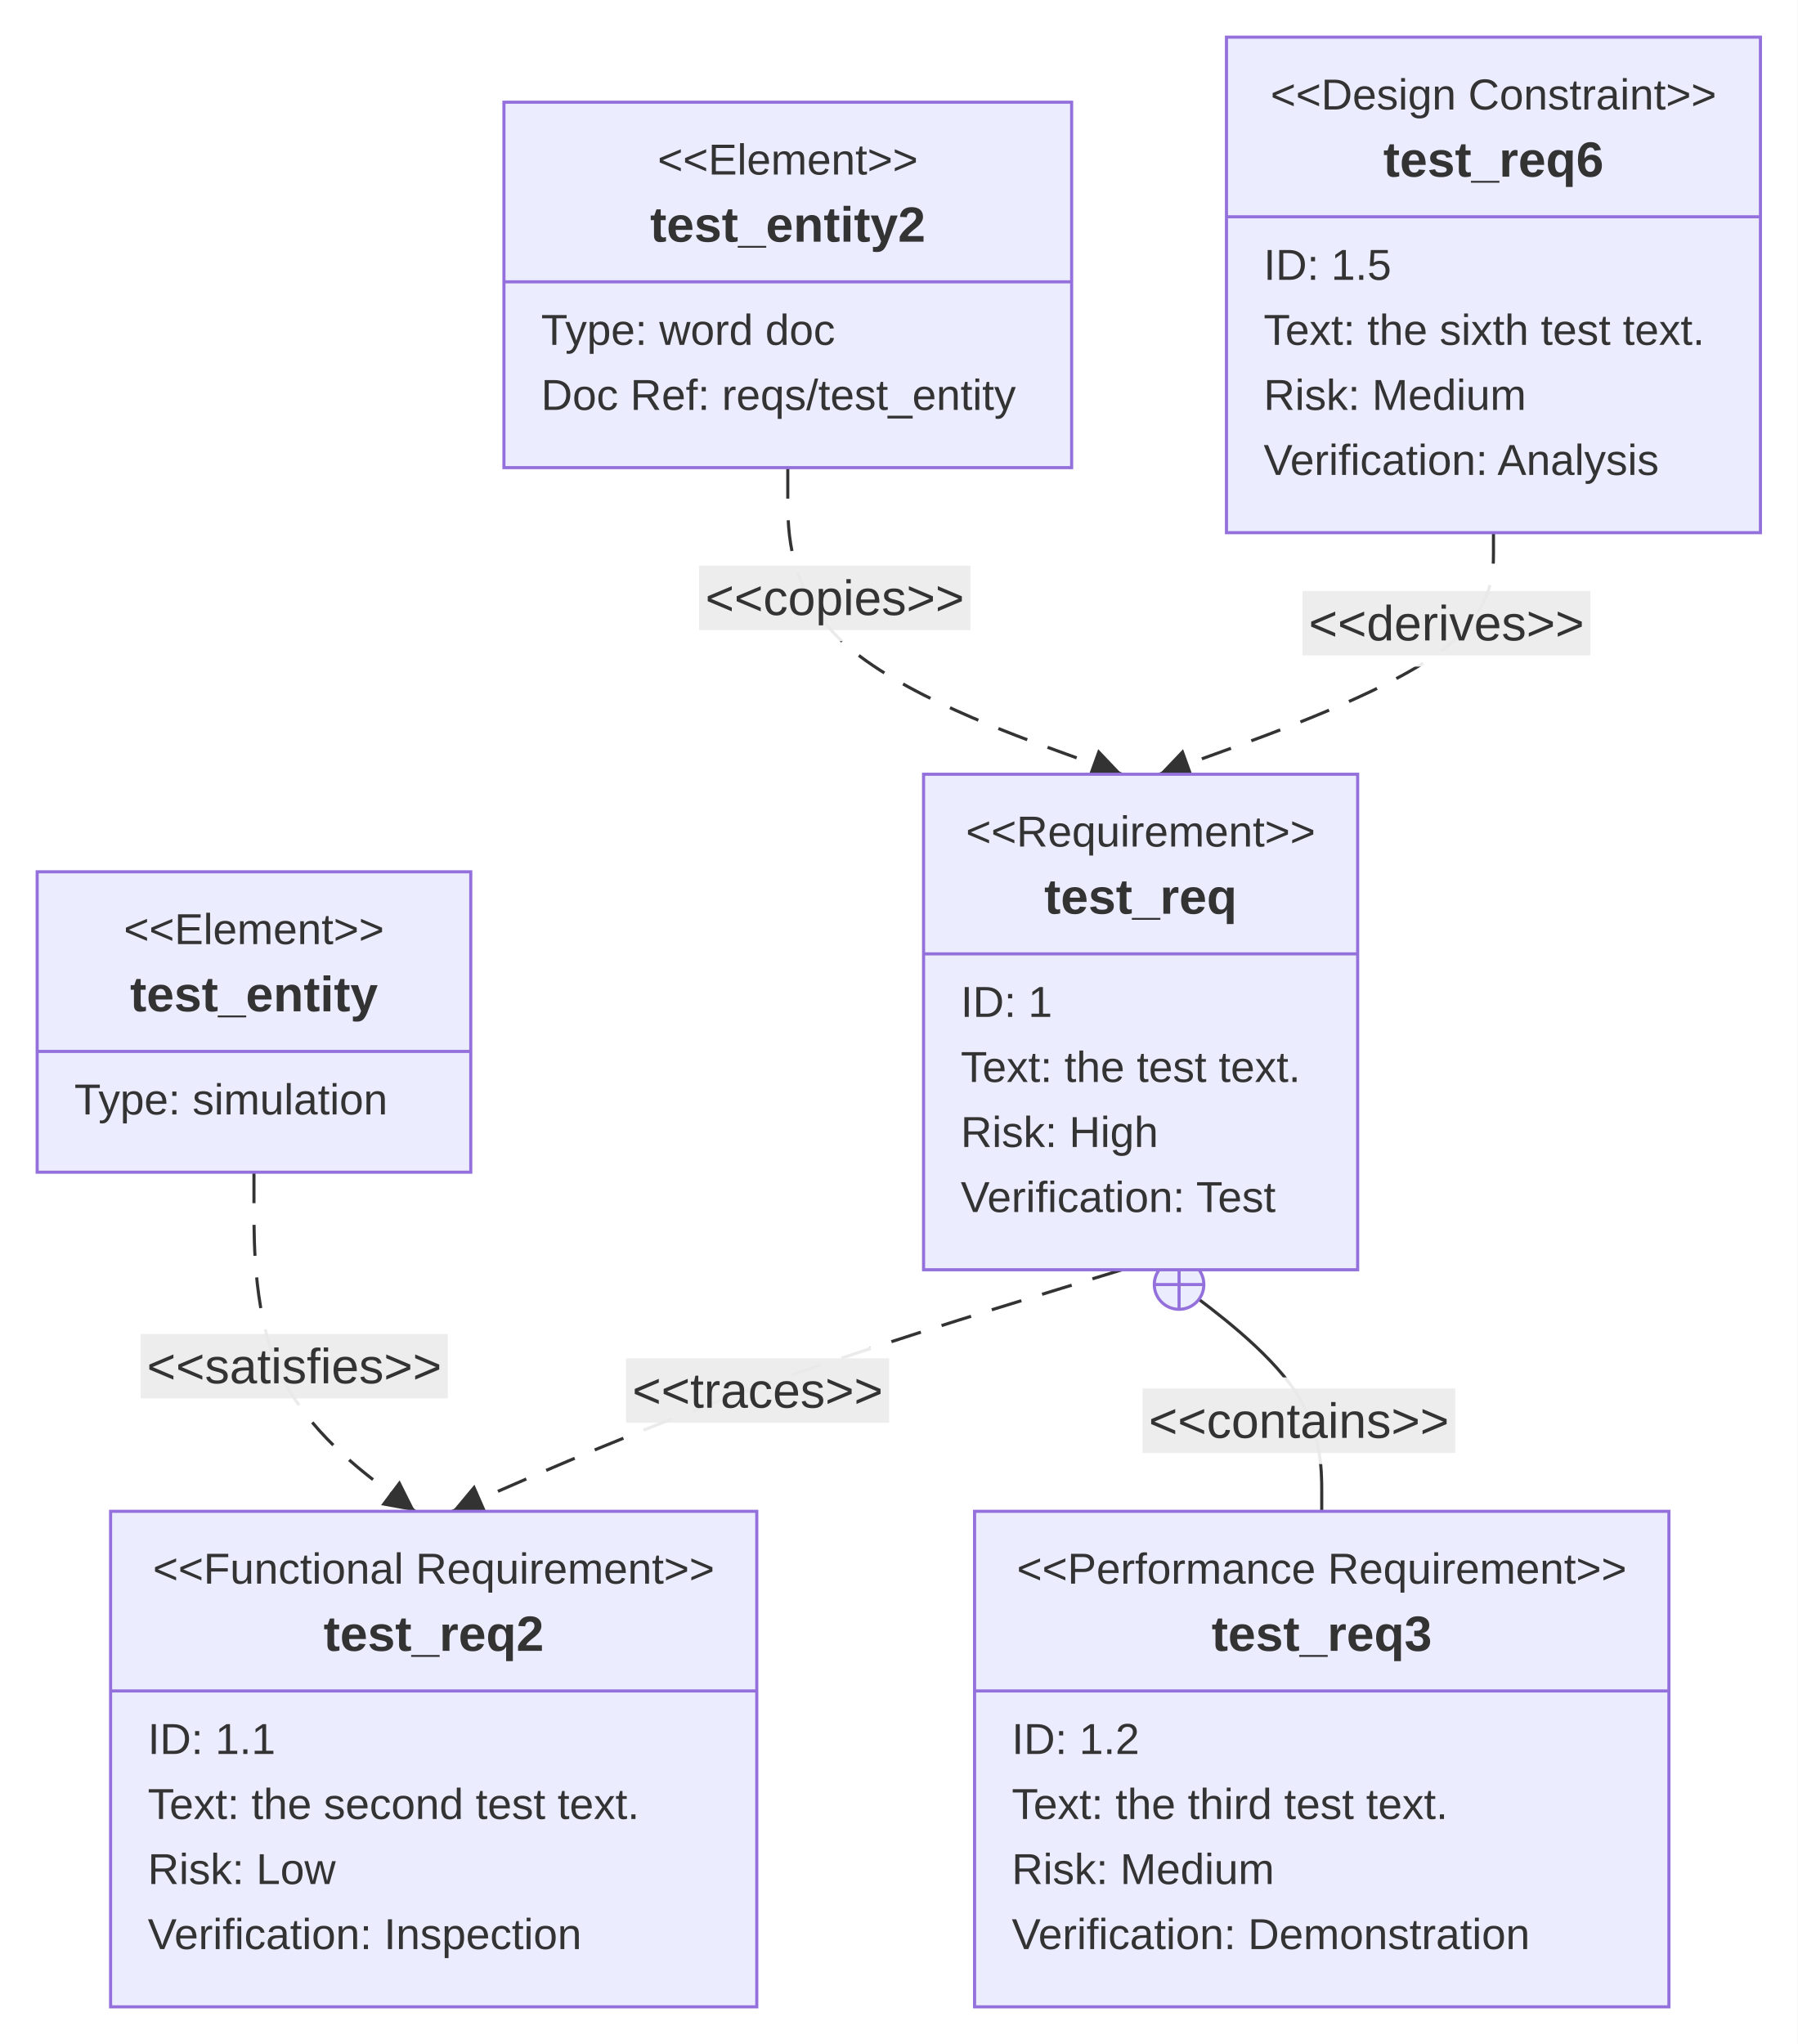
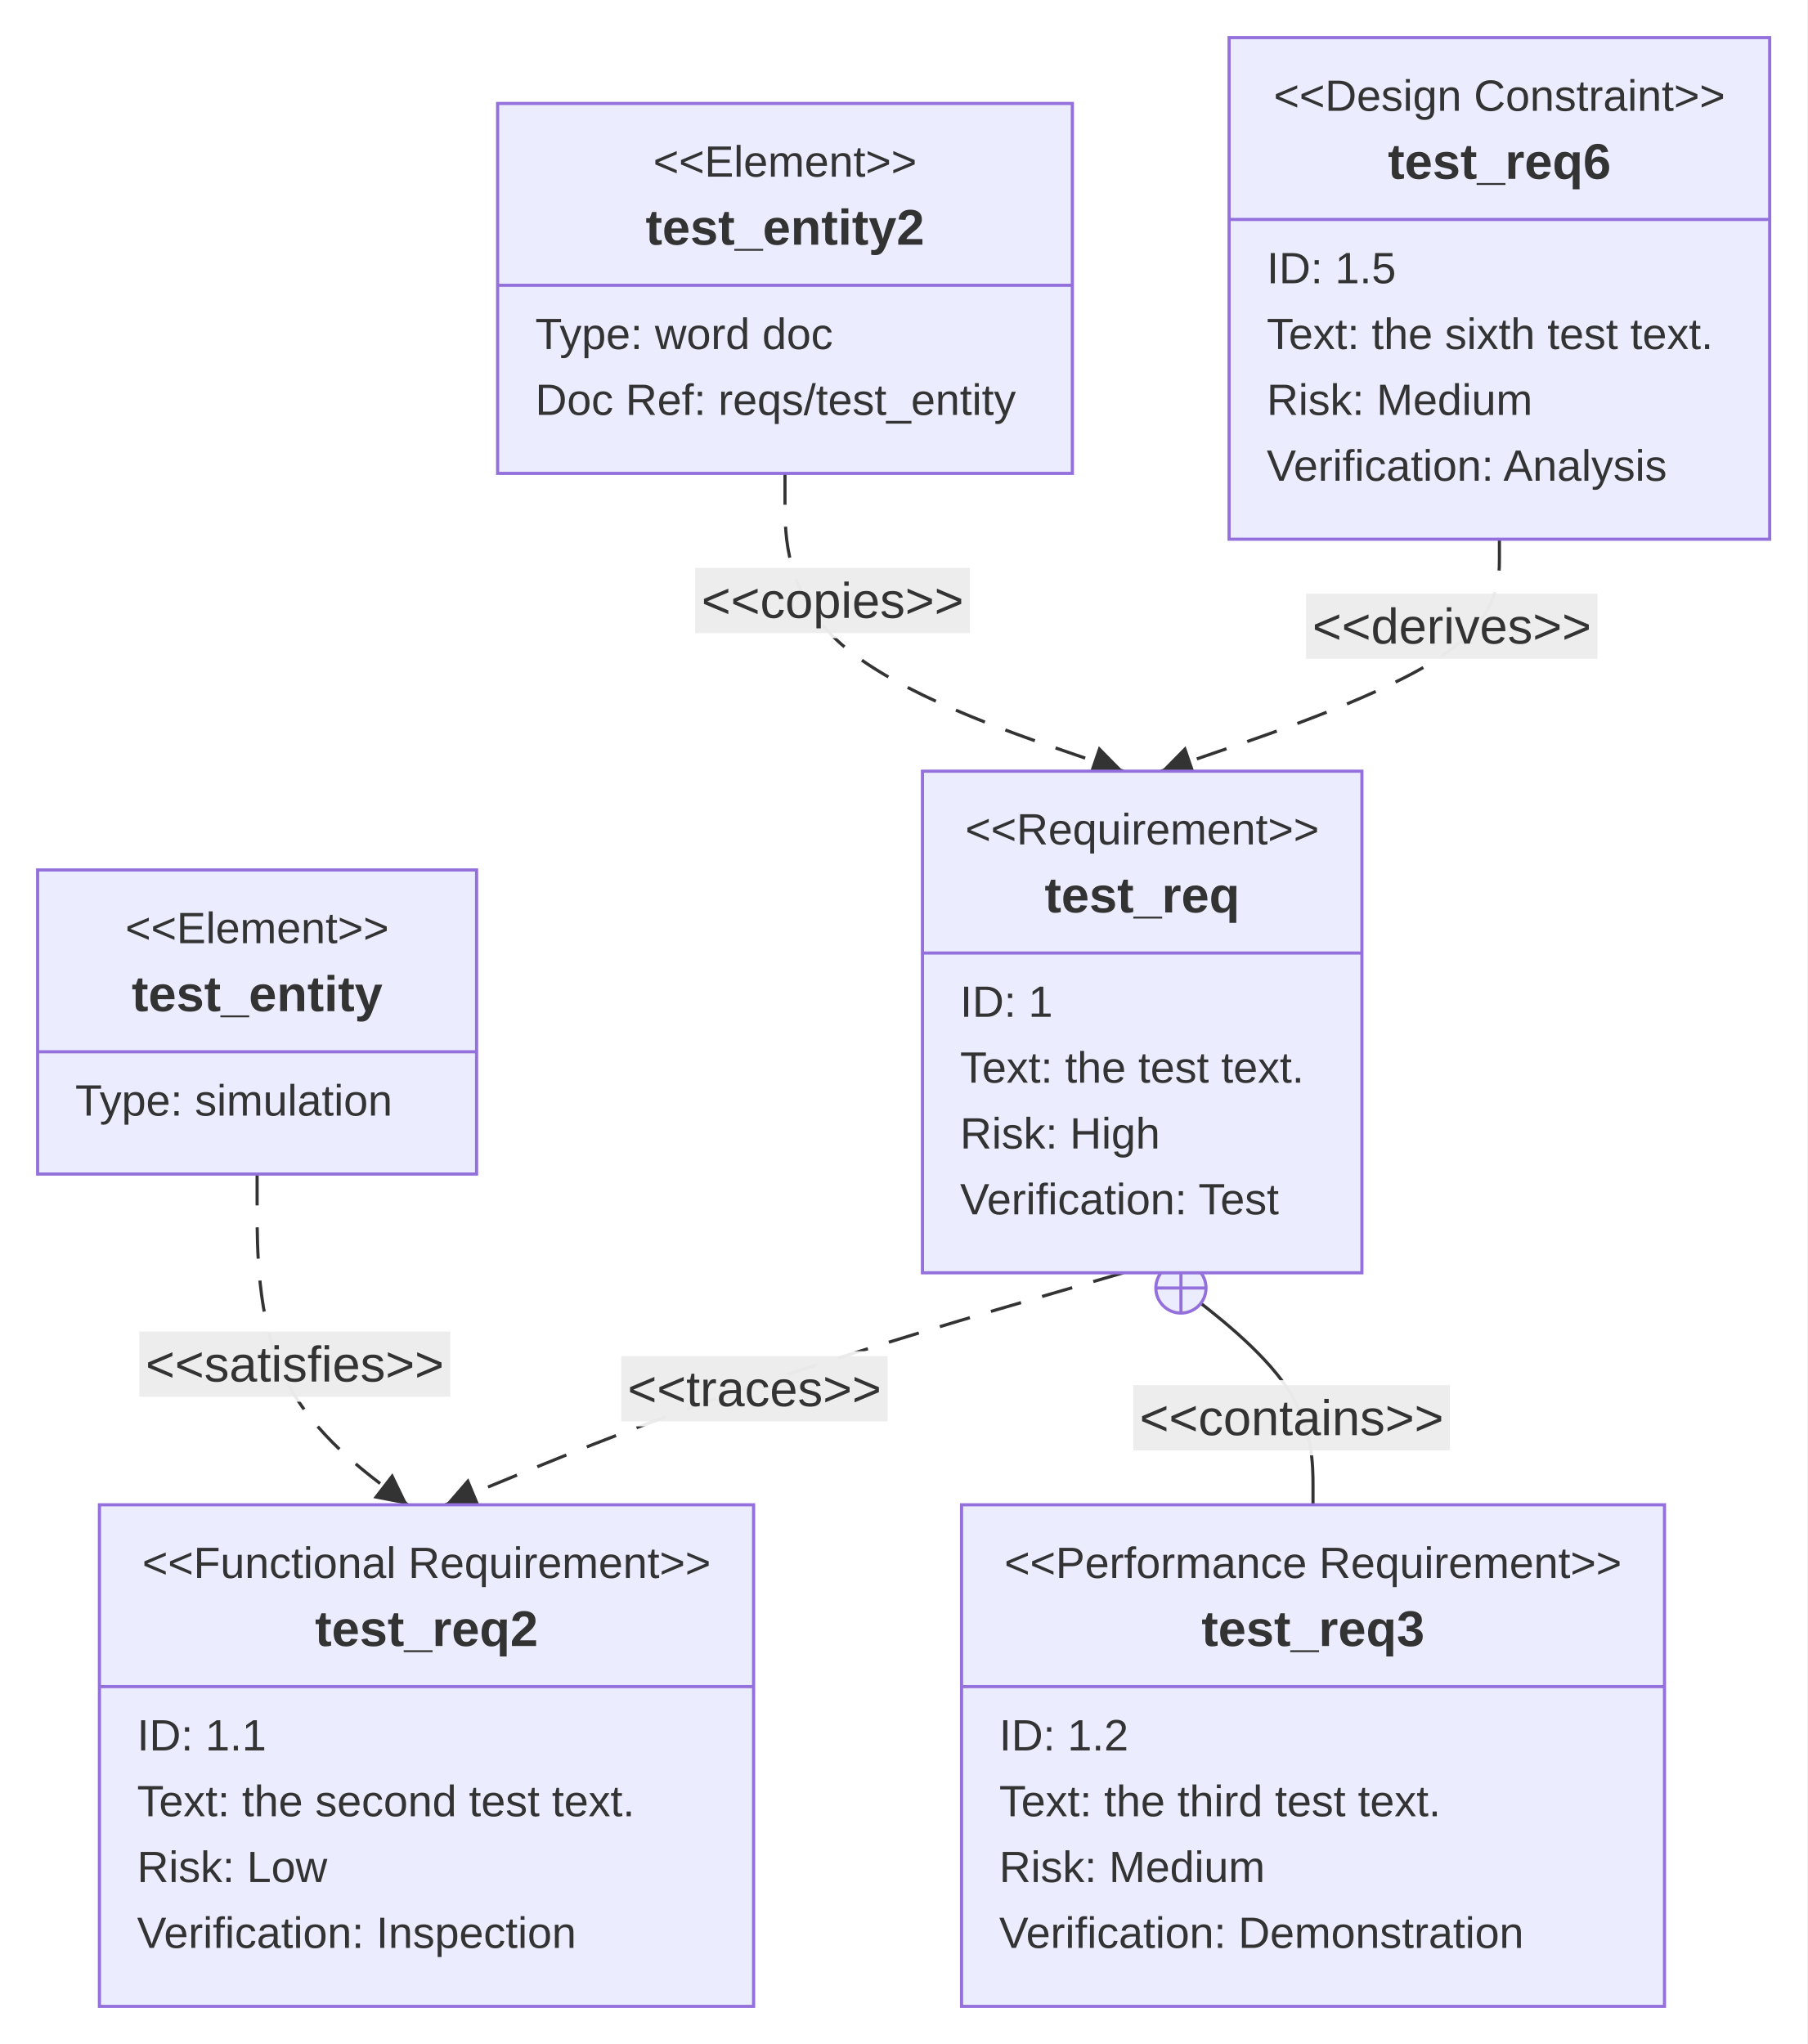
- <svg xmlns="http://www.w3.org/2000/svg" id="mermaid" class="requirementDiagram" width="580.41" height="660" viewBox="-447.32 -12 580.41 660" role="graphics-document document" aria-roledescription="requirementDiagram">
+ <svg xmlns="http://www.w3.org/2000/svg" id="mermaid" class="requirementDiagram" width="576.41" height="652" viewBox="-439.32 -12 576.41 652" role="graphics-document document" aria-roledescription="requirementDiagram">
  <style>#mermaid{font-family:"trebuchet ms",verdana,arial,sans-serif;font-size:16px;fill:#333;}#mermaid .rq{fill:#ECECFF;stroke:#9370DB;stroke-width:1px;}#mermaid .rqd{stroke:#9370DB;stroke-width:1px;}#mermaid .rr{fill:none;stroke:#333;stroke-width:1px;stroke-dasharray:10,7;}#mermaid .rr.c{stroke-dasharray:none;}#mermaid .rh{fill:#333;}#mermaid .rl{fill:#fff;opacity:.9;}#mermaid .rn{font-weight:bold;}#mermaid .rt{font-size:14px;}</style>
-   <rect x="-447.32" y="-12" width="580.41" height="660" fill="white" />
-   <path class="rr" d="M-365.32,366.5L-365.32,378.25C-365.32,390 -365.32,413.5 -356.64,431.75C-347.97,450 -330.63,463 -321.96,469.5L-313.29,476" />
-   <path class="rh" d="M-313.29,476L-324.29,474L-318.29,466z" />
-   <rect class="rl" x="-403.89" y="415.13" width="103.17" height="28" />
-   <rect fill="#e8e8e8" fill-opacity=".8" x="-401.89" y="418.73" width="99.17" height="20.8" />
-   <text x="-352.31" y="429.13" text-anchor="middle" dominant-baseline="central">&lt;&lt;satisfies&gt;&gt;</text>
-   <path class="rr" d="M-85.04,398L-106.24,404.5C-127.44,411 -169.84,424 -205.88,437C-241.93,450 -271.61,463 -286.45,469.5L-301.29,476" />
-   <path class="rh" d="M-301.29,476L-294.13,467.41L-290.12,476.57z" />
-   <rect class="rl" x="-247.18" y="423" width="88.95" height="28" />
-   <rect fill="#e8e8e8" fill-opacity=".8" x="-245.18" y="426.6" width="84.95" height="20.8" />
-   <text x="-202.7" y="437" text-anchor="middle" dominant-baseline="central">&lt;&lt;traces&gt;&gt;</text>
-   <path class="rr c" d="M-73.04,398L-64.29,404.5C-55.55,411 -38.05,424 -29.31,437C-20.56,450 -20.56,463 -20.56,469.5L-20.56,476" />
-   <circle class="rq" cx="-66.62" cy="402.77" r="8" />
-   <line class="rqd" x1="-74.62" y1="402.77" x2="-58.62" y2="402.77" />
-   <line class="rqd" x1="-66.62" y1="394.77" x2="-66.62" y2="410.77" />
-   <rect class="rl" x="-80.42" y="432.75" width="104.97" height="28" />
-   <rect fill="#e8e8e8" fill-opacity=".8" x="-78.42" y="436.35" width="100.97" height="20.8" />
-   <text x="-27.94" y="446.75" text-anchor="middle" dominant-baseline="central">&lt;&lt;contains&gt;&gt;</text>
-   <path class="rr" d="M-192.96,139L-192.96,149C-192.96,159 -192.96,179 -174.98,195.5C-156.99,212 -121.01,225 -103.03,231.5L-85.04,238" />
-   <path class="rh" d="M-85.04,238L-96.14,239.3L-92.74,229.9z" />
-   <rect class="rl" x="-223.6" y="167.05" width="91.63" height="28" />
-   <rect fill="#e8e8e8" fill-opacity=".8" x="-221.6" y="170.65" width="87.63" height="20.8" />
-   <text x="-177.79" y="181.05" text-anchor="middle" dominant-baseline="central">&lt;&lt;copies&gt;&gt;</text>
-   <path class="rr" d="M34.89,160L34.89,166.5C34.89,173 34.89,186 16.9,199C-1.09,212 -37.06,225 -55.05,231.5L-73.04,238" />
-   <path class="rh" d="M-73.04,238L-65.33,229.9L-61.94,239.3z" />
-   <rect class="rl" x="-28.77" y="175.25" width="96.95" height="28" />
-   <rect fill="#e8e8e8" fill-opacity=".8" x="-26.77" y="178.85" width="92.95" height="20.8" />
-   <text x="19.71" y="189.25" text-anchor="middle" dominant-baseline="central">&lt;&lt;derives&gt;&gt;</text>
+   <rect x="-439.32" y="-12" width="576.41" height="652" fill="white" />
+   <path class="rr" d="M-357.32,362.5L-357.32,373.92C-357.32,385.33 -357.32,408.17 -349.31,425.75C-341.31,443.33 -325.3,455.67 -317.29,461.83L-309.29,468" />
+   <path class="rh" d="M-309.29,468L-320.26,465.86L-314.16,457.94z" />
+   <rect class="rl" x="-392.89" y="411.13" width="95.17" height="24" />
+   <rect fill="#e8e8e8" fill-opacity=".8" x="-394.89" y="412.73" width="99.17" height="20.8" />
+   <text x="-345.31" y="423.13" text-anchor="middle" dominant-baseline="central">&lt;&lt;satisfies&gt;&gt;</text>
+   <path class="rr" d="M-81.04,394L-102.24,400.17C-123.44,406.33 -165.84,418.67 -201.88,431C-237.93,443.33 -267.61,455.67 -282.45,461.83L-297.29,468" />
+   <path class="rh" d="M-297.29,468L-289.97,459.55L-286.13,468.78z" />
+   <rect class="rl" x="-239.18" y="419" width="80.95" height="24" />
+   <rect fill="#e8e8e8" fill-opacity=".8" x="-241.18" y="420.6" width="84.95" height="20.8" />
+   <text x="-198.7" y="431" text-anchor="middle" dominant-baseline="central">&lt;&lt;traces&gt;&gt;</text>
+   <path class="rr c" d="M-69.04,394L-60.96,400.17C-52.88,406.33 -36.72,418.67 -28.64,431C-20.56,443.33 -20.56,455.67 -20.56,461.83L-20.56,468" />
+   <circle class="rq" cx="-62.68" cy="398.85" r="8" />
+   <line class="rqd" x1="-70.68" y1="398.85" x2="-54.68" y2="398.85" />
+   <line class="rqd" x1="-62.68" y1="390.85" x2="-62.68" y2="406.85" />
+   <rect class="rl" x="-75.86" y="428.25" width="96.97" height="24" />
+   <rect fill="#e8e8e8" fill-opacity=".8" x="-77.86" y="429.85" width="100.97" height="20.8" />
+   <text x="-27.38" y="440.25" text-anchor="middle" dominant-baseline="central">&lt;&lt;contains&gt;&gt;</text>
+   <path class="rr" d="M-188.96,139L-188.96,148.67C-188.96,158.33 -188.96,177.67 -170.98,193.5C-152.99,209.33 -117.01,221.67 -99.03,227.83L-81.04,234" />
+   <path class="rh" d="M-81.04,234L-92.12,235.49L-88.88,226.03z" />
+   <rect class="rl" x="-215.6" y="167.55" width="83.63" height="24" />
+   <rect fill="#e8e8e8" fill-opacity=".8" x="-217.6" y="169.15" width="87.63" height="20.8" />
+   <text x="-173.79" y="179.55" text-anchor="middle" dominant-baseline="central">&lt;&lt;copies&gt;&gt;</text>
+   <path class="rr" d="M38.89,160L38.89,166.17C38.89,172.33 38.89,184.67 20.9,197C2.91,209.33 -33.06,221.67 -51.05,227.83L-69.04,234" />
+   <path class="rh" d="M-69.04,234L-61.2,226.03L-57.96,235.49z" />
+   <rect class="rl" x="-20.77" y="175.75" width="88.95" height="24" />
+   <rect fill="#e8e8e8" fill-opacity=".8" x="-22.77" y="177.35" width="92.95" height="20.8" />
+   <text x="23.71" y="187.75" text-anchor="middle" dominant-baseline="central">&lt;&lt;derives&gt;&gt;</text>
  <g class="req">
-     <rect class="rq" x="-149.12" y="238" width="140.16" height="160" />
-     <text class="rt" text-anchor="middle" dominant-baseline="central" x="-79.04" y="256.5">&lt;&lt;Requirement&gt;&gt;</text>
-     <text class="rn" x="-79.04" y="277.5" text-anchor="middle" dominant-baseline="central">test_req</text>
-     <line class="rqd" x1="-149.12" y1="296" x2="-8.96" y2="296" />
-     <text class="rt" x="-137.12" y="311.5" text-anchor="start" dominant-baseline="central">ID: 1</text>
-     <text class="rt" x="-137.12" y="332.5" text-anchor="start" dominant-baseline="central">Text: the test text.</text>
-     <text class="rt" x="-137.12" y="353.5" text-anchor="start" dominant-baseline="central">Risk: High</text>
-     <text class="rt" x="-137.12" y="374.5" text-anchor="start" dominant-baseline="central">Verification: Test</text>
+     <rect class="rq" x="-145.12" y="234" width="140.16" height="160" />
+     <text class="rt" text-anchor="middle" dominant-baseline="central" x="-75.04" y="252.5">&lt;&lt;Requirement&gt;&gt;</text>
+     <text class="rn" x="-75.04" y="273.5" text-anchor="middle" dominant-baseline="central">test_req</text>
+     <line class="rqd" x1="-145.12" y1="292" x2="-4.96" y2="292" />
+     <text class="rt" x="-133.12" y="307.5" text-anchor="start" dominant-baseline="central">ID: 1</text>
+     <text class="rt" x="-133.12" y="328.5" text-anchor="start" dominant-baseline="central">Text: the test text.</text>
+     <text class="rt" x="-133.12" y="349.5" text-anchor="start" dominant-baseline="central">Risk: High</text>
+     <text class="rt" x="-133.12" y="370.5" text-anchor="start" dominant-baseline="central">Verification: Test</text>
  </g>
  <g class="req">
-     <rect class="rq" x="-411.61" y="476" width="208.64" height="160" />
-     <text class="rt" text-anchor="middle" dominant-baseline="central" x="-307.29" y="494.5">&lt;&lt;Functional Requirement&gt;&gt;</text>
-     <text class="rn" x="-307.29" y="515.5" text-anchor="middle" dominant-baseline="central">test_req2</text>
-     <line class="rqd" x1="-411.61" y1="534" x2="-202.96" y2="534" />
-     <text class="rt" x="-399.61" y="549.5" text-anchor="start" dominant-baseline="central">ID: 1.1</text>
-     <text class="rt" x="-399.61" y="570.5" text-anchor="start" dominant-baseline="central">Text: the second test text.</text>
-     <text class="rt" x="-399.61" y="591.5" text-anchor="start" dominant-baseline="central">Risk: Low</text>
-     <text class="rt" x="-399.61" y="612.5" text-anchor="start" dominant-baseline="central">Verification: Inspection</text>
+     <rect class="rq" x="-407.61" y="468" width="208.64" height="160" />
+     <text class="rt" text-anchor="middle" dominant-baseline="central" x="-303.29" y="486.5">&lt;&lt;Functional Requirement&gt;&gt;</text>
+     <text class="rn" x="-303.29" y="507.5" text-anchor="middle" dominant-baseline="central">test_req2</text>
+     <line class="rqd" x1="-407.61" y1="526" x2="-198.96" y2="526" />
+     <text class="rt" x="-395.61" y="541.5" text-anchor="start" dominant-baseline="central">ID: 1.1</text>
+     <text class="rt" x="-395.61" y="562.5" text-anchor="start" dominant-baseline="central">Text: the second test text.</text>
+     <text class="rt" x="-395.61" y="583.5" text-anchor="start" dominant-baseline="central">Risk: Low</text>
+     <text class="rt" x="-395.61" y="604.5" text-anchor="start" dominant-baseline="central">Verification: Inspection</text>
  </g>
  <g class="req">
-     <rect class="rq" x="-132.65" y="476" width="224.19" height="160" />
-     <text class="rt" text-anchor="middle" dominant-baseline="central" x="-20.56" y="494.5">&lt;&lt;Performance Requirement&gt;&gt;</text>
-     <text class="rn" x="-20.56" y="515.5" text-anchor="middle" dominant-baseline="central">test_req3</text>
-     <line class="rqd" x1="-132.65" y1="534" x2="91.54" y2="534" />
-     <text class="rt" x="-120.65" y="549.5" text-anchor="start" dominant-baseline="central">ID: 1.2</text>
-     <text class="rt" x="-120.65" y="570.5" text-anchor="start" dominant-baseline="central">Text: the third test text.</text>
-     <text class="rt" x="-120.65" y="591.5" text-anchor="start" dominant-baseline="central">Risk: Medium</text>
-     <text class="rt" x="-120.65" y="612.5" text-anchor="start" dominant-baseline="central">Verification: Demonstration</text>
+     <rect class="rq" x="-132.65" y="468" width="224.19" height="160" />
+     <text class="rt" text-anchor="middle" dominant-baseline="central" x="-20.56" y="486.5">&lt;&lt;Performance Requirement&gt;&gt;</text>
+     <text class="rn" x="-20.56" y="507.5" text-anchor="middle" dominant-baseline="central">test_req3</text>
+     <line class="rqd" x1="-132.65" y1="526" x2="91.54" y2="526" />
+     <text class="rt" x="-120.65" y="541.5" text-anchor="start" dominant-baseline="central">ID: 1.2</text>
+     <text class="rt" x="-120.65" y="562.5" text-anchor="start" dominant-baseline="central">Text: the third test text.</text>
+     <text class="rt" x="-120.65" y="583.5" text-anchor="start" dominant-baseline="central">Risk: Medium</text>
+     <text class="rt" x="-120.65" y="604.5" text-anchor="start" dominant-baseline="central">Verification: Demonstration</text>
  </g>
  <g class="req">
-     <rect class="rq" x="-51.32" y="0" width="172.41" height="160" />
-     <text class="rt" text-anchor="middle" dominant-baseline="central" x="34.89" y="18.5">&lt;&lt;Design Constraint&gt;&gt;</text>
-     <text class="rn" x="34.89" y="39.5" text-anchor="middle" dominant-baseline="central">test_req6</text>
-     <line class="rqd" x1="-51.32" y1="58" x2="121.09" y2="58" />
-     <text class="rt" x="-39.32" y="73.5" text-anchor="start" dominant-baseline="central">ID: 1.5</text>
-     <text class="rt" x="-39.32" y="94.5" text-anchor="start" dominant-baseline="central">Text: the sixth test text.</text>
-     <text class="rt" x="-39.32" y="115.5" text-anchor="start" dominant-baseline="central">Risk: Medium</text>
-     <text class="rt" x="-39.32" y="136.5" text-anchor="start" dominant-baseline="central">Verification: Analysis</text>
+     <rect class="rq" x="-47.32" y="0" width="172.41" height="160" />
+     <text class="rt" text-anchor="middle" dominant-baseline="central" x="38.89" y="18.5">&lt;&lt;Design Constraint&gt;&gt;</text>
+     <text class="rn" x="38.89" y="39.5" text-anchor="middle" dominant-baseline="central">test_req6</text>
+     <line class="rqd" x1="-47.32" y1="58" x2="125.09" y2="58" />
+     <text class="rt" x="-35.32" y="73.5" text-anchor="start" dominant-baseline="central">ID: 1.5</text>
+     <text class="rt" x="-35.32" y="94.5" text-anchor="start" dominant-baseline="central">Text: the sixth test text.</text>
+     <text class="rt" x="-35.32" y="115.5" text-anchor="start" dominant-baseline="central">Risk: Medium</text>
+     <text class="rt" x="-35.32" y="136.5" text-anchor="start" dominant-baseline="central">Verification: Analysis</text>
  </g>
  <g class="req">
-     <rect class="rq" x="-435.32" y="269.5" width="140" height="97" />
-     <text class="rt" text-anchor="middle" dominant-baseline="central" x="-365.32" y="288">&lt;&lt;Element&gt;&gt;</text>
-     <text class="rn" x="-365.32" y="309" text-anchor="middle" dominant-baseline="central">test_entity</text>
-     <line class="rqd" x1="-435.32" y1="327.5" x2="-295.32" y2="327.5" />
-     <text class="rt" x="-423.32" y="343" text-anchor="start" dominant-baseline="central">Type: simulation</text>
+     <rect class="rq" x="-427.32" y="265.5" width="140" height="97" />
+     <text class="rt" text-anchor="middle" dominant-baseline="central" x="-357.32" y="284">&lt;&lt;Element&gt;&gt;</text>
+     <text class="rn" x="-357.32" y="305" text-anchor="middle" dominant-baseline="central">test_entity</text>
+     <line class="rqd" x1="-427.32" y1="323.5" x2="-287.32" y2="323.5" />
+     <text class="rt" x="-415.32" y="339" text-anchor="start" dominant-baseline="central">Type: simulation</text>
  </g>
  <g class="req">
-     <rect class="rq" x="-284.61" y="21" width="183.3" height="118" />
-     <text class="rt" text-anchor="middle" dominant-baseline="central" x="-192.96" y="39.5">&lt;&lt;Element&gt;&gt;</text>
-     <text class="rn" x="-192.96" y="60.5" text-anchor="middle" dominant-baseline="central">test_entity2</text>
-     <line class="rqd" x1="-284.61" y1="79" x2="-101.32" y2="79" />
-     <text class="rt" x="-272.61" y="94.5" text-anchor="start" dominant-baseline="central">Type: word doc</text>
-     <text class="rt" x="-272.61" y="115.5" text-anchor="start" dominant-baseline="central">Doc Ref: reqs/test_entity</text>
+     <rect class="rq" x="-280.61" y="21" width="183.3" height="118" />
+     <text class="rt" text-anchor="middle" dominant-baseline="central" x="-188.96" y="39.5">&lt;&lt;Element&gt;&gt;</text>
+     <text class="rn" x="-188.96" y="60.5" text-anchor="middle" dominant-baseline="central">test_entity2</text>
+     <line class="rqd" x1="-280.61" y1="79" x2="-97.32" y2="79" />
+     <text class="rt" x="-268.61" y="94.5" text-anchor="start" dominant-baseline="central">Type: word doc</text>
+     <text class="rt" x="-268.61" y="115.5" text-anchor="start" dominant-baseline="central">Doc Ref: reqs/test_entity</text>
  </g>
</svg>
